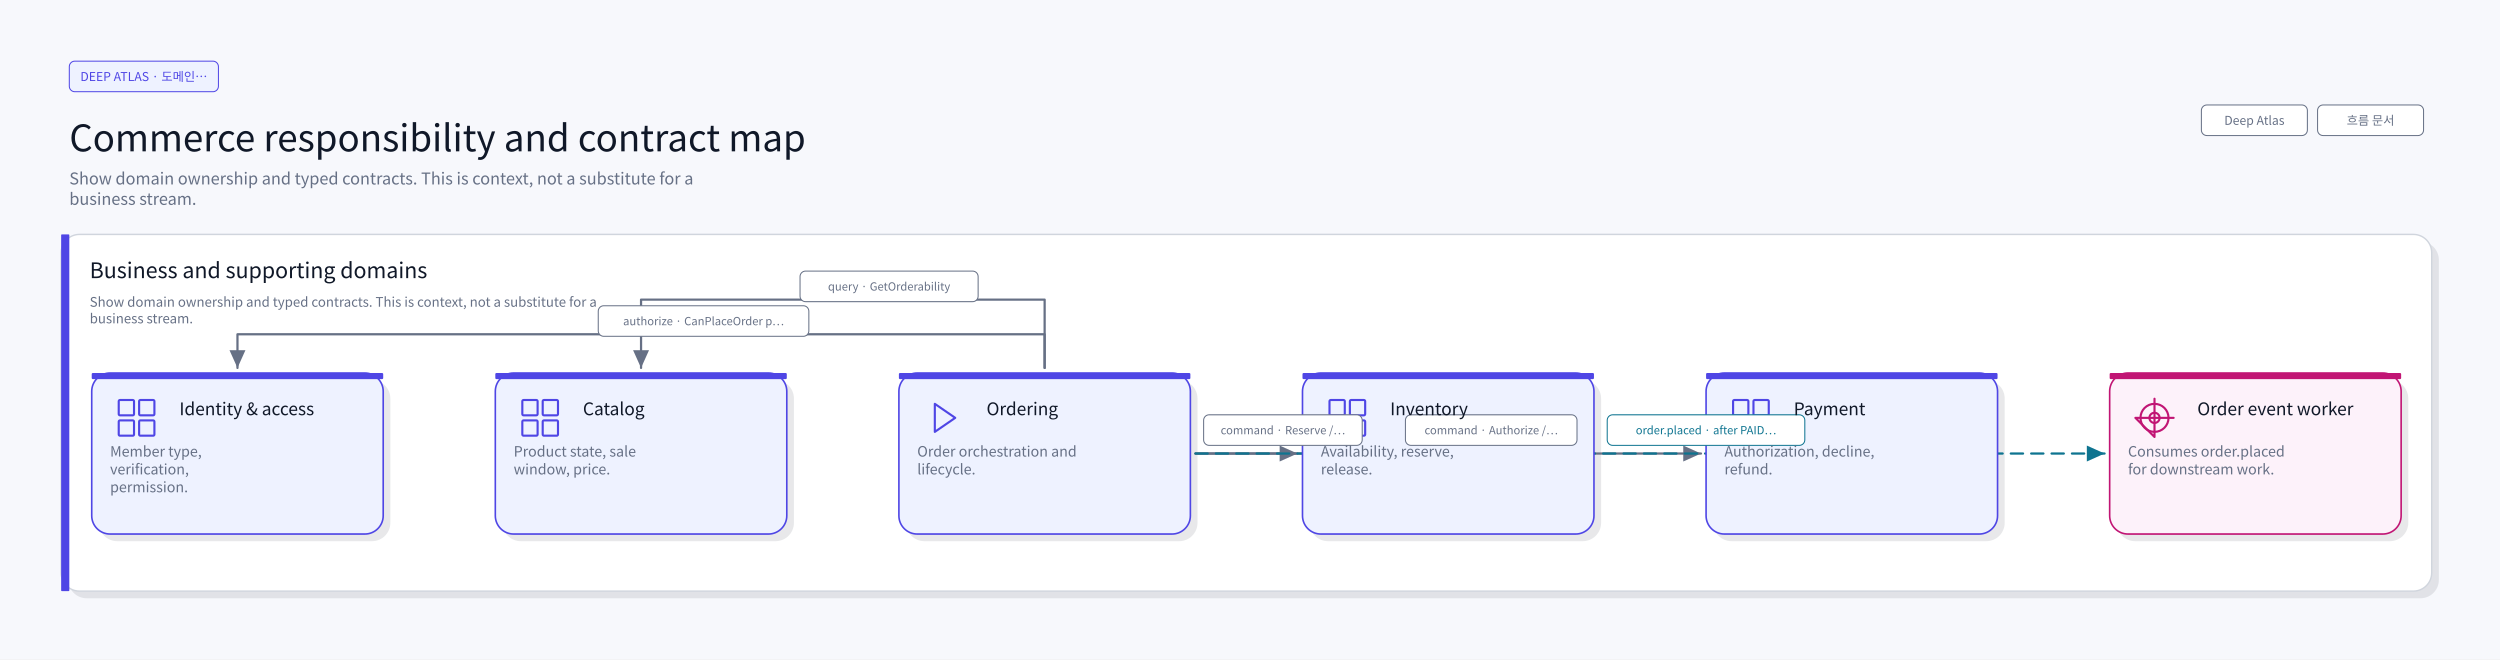
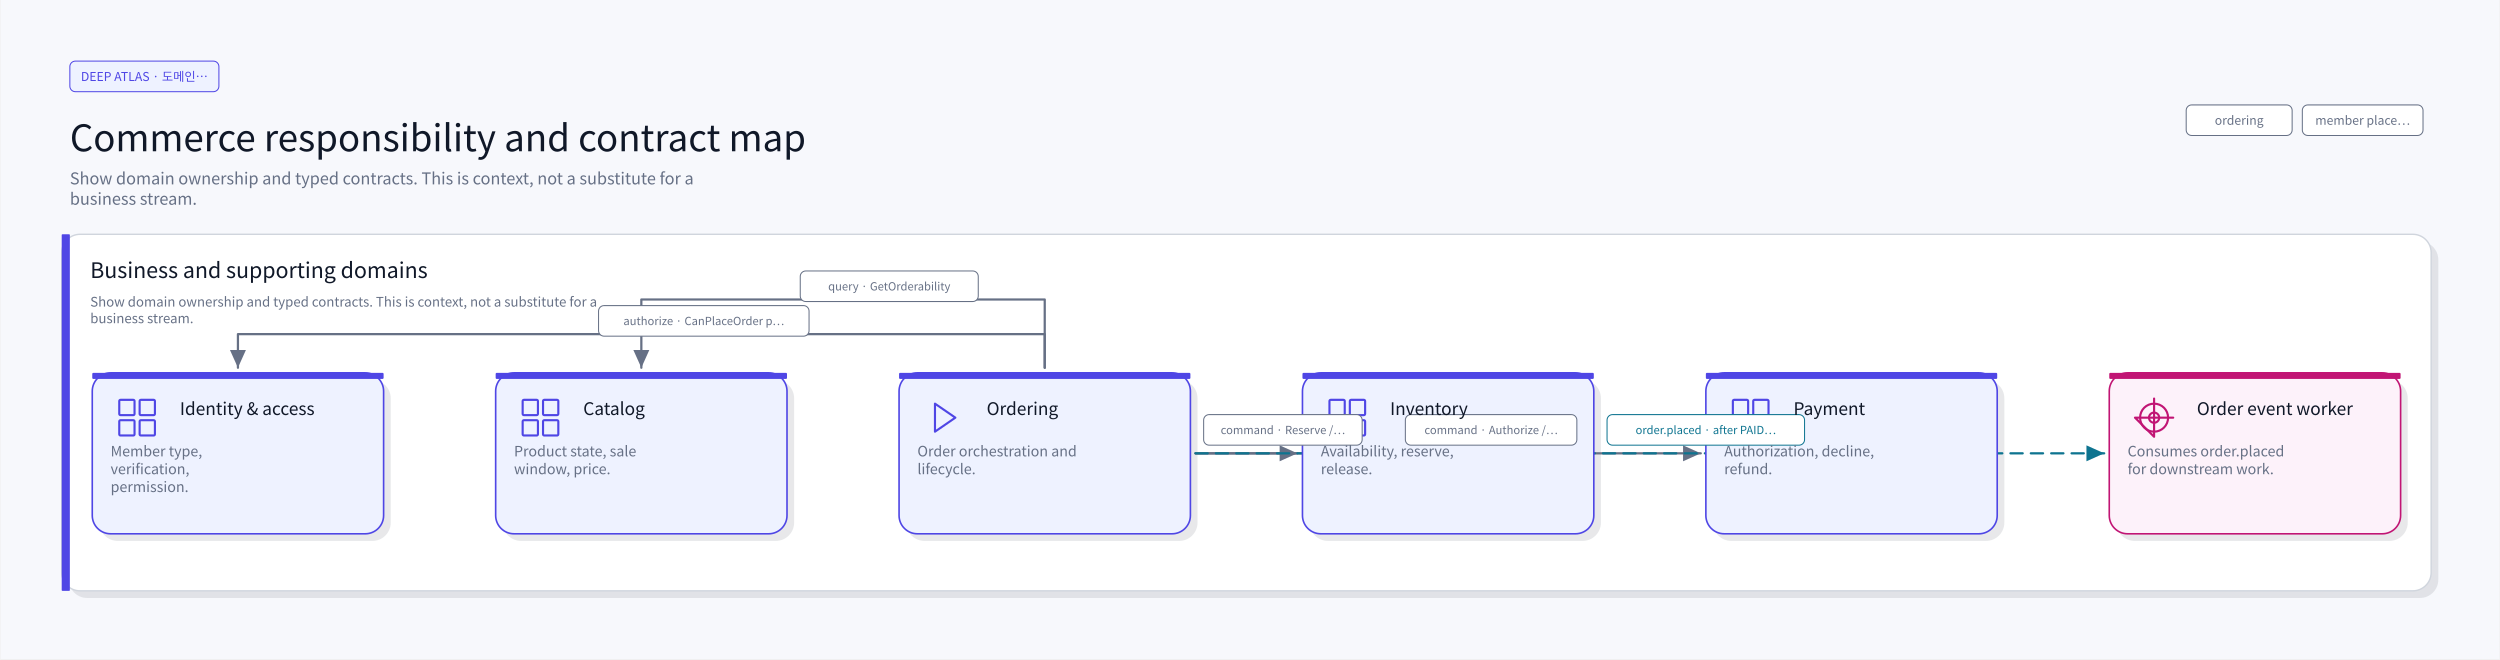
- <svg xmlns="http://www.w3.org/2000/svg" width="2453" height="647" viewBox="-12.00 -22.00 2453.00 647.00">
+ <svg xmlns="http://www.w3.org/2000/svg" width="2200" height="580" viewBox="-12.00 -22.00 2453.00 647.00">
  <rect x="-12.00" y="-22.00" width="2453.00" height="647.00" fill="#F7F8FC" />
  <rect x="55.00" y="215.00" width="2326.00" height="350.00" rx="18.00" stroke="#101828" fill="#101828" stroke-width="0.0" opacity="0.100" />
  <rect x="48.00" y="208.00" width="2326.00" height="350.00" rx="18.00" stroke="#D0D5DD" fill="#FFFFFF" stroke-width="1.4" opacity="1.000" />
  <rect x="85.00" y="351.00" width="286.00" height="158.00" rx="18.00" stroke="#101828" fill="#101828" stroke-width="0.0" opacity="0.100" />
  <rect x="481.00" y="351.00" width="286.00" height="158.00" rx="18.00" stroke="#101828" fill="#101828" stroke-width="0.0" opacity="0.100" />
  <rect x="877.00" y="351.00" width="286.00" height="158.00" rx="18.00" stroke="#101828" fill="#101828" stroke-width="0.0" opacity="0.100" />
  <rect x="1273.00" y="351.00" width="286.00" height="158.00" rx="18.00" stroke="#101828" fill="#101828" stroke-width="0.0" opacity="0.100" />
  <rect x="1669.00" y="351.00" width="286.00" height="158.00" rx="18.00" stroke="#101828" fill="#101828" stroke-width="0.0" opacity="0.100" />
  <rect x="2065.00" y="351.00" width="286.00" height="158.00" rx="18.00" stroke="#101828" fill="#101828" stroke-width="0.0" opacity="0.100" />
  <polyline points="1013.00,339.00 1013.00,306.00 221.00,306.00 221.00,339.00" stroke="#667085" fill="none" stroke-width="2.2" opacity="1.000" stroke-linejoin="round" stroke-linecap="round" />
  <polygon points="221.00,339.00 213.17,321.60 228.83,321.60" fill="#667085" opacity="1.000" />
  <polyline points="1013.00,339.00 1013.00,272.00 617.00,272.00 617.00,339.00" stroke="#667085" fill="none" stroke-width="2.2" opacity="1.000" stroke-linejoin="round" stroke-linecap="round" />
  <polygon points="617.00,339.00 609.17,321.60 624.83,321.60" fill="#667085" opacity="1.000" />
  <polyline points="1161.00,423.00 1261.00,423.00" stroke="#667085" fill="none" stroke-width="2.2" opacity="1.000" stroke-linejoin="round" stroke-linecap="round" />
  <polygon points="1261.00,423.00 1243.60,430.83 1243.60,415.17" fill="#667085" opacity="1.000" />
  <polyline points="1161.00,423.00 1657.00,423.00" stroke="#667085" fill="none" stroke-width="2.2" opacity="1.000" stroke-linejoin="round" stroke-linecap="round" />
  <polygon points="1657.00,423.00 1639.60,430.83 1639.60,415.17" fill="#667085" opacity="1.000" />
  <polyline points="1161.00,423.00 2053.00,423.00" stroke="#0E7490" fill="none" stroke-width="2.2" opacity="1.000" stroke-dasharray="12 8" stroke-linejoin="round" stroke-linecap="round" />
  <polygon points="2053.00,423.00 2035.60,430.83 2035.60,415.17" fill="#0E7490" opacity="1.000" />
  <rect x="56.00" y="38.00" width="146.32" height="30.00" rx="5.40" stroke="#4F46E5" fill="#EEF2FF" stroke-width="1.0" opacity="1.000" />
-   <rect x="2262.00" y="81.00" width="104.00" height="30.00" rx="5.40" stroke="#667085" fill="#FFFFFF" stroke-width="1.0" opacity="1.000" />
-   <rect x="2148.00" y="81.00" width="104.00" height="30.00" rx="5.40" stroke="#667085" fill="#FFFFFF" stroke-width="1.0" opacity="1.000" />
+   <rect x="2247.52" y="81.00" width="118.48" height="30.00" rx="5.40" stroke="#667085" fill="#FFFFFF" stroke-width="1.0" opacity="1.000" />
+   <rect x="2133.52" y="81.00" width="104.00" height="30.00" rx="5.40" stroke="#667085" fill="#FFFFFF" stroke-width="1.0" opacity="1.000" />
  <rect x="48.00" y="208.00" width="8.00" height="350.00" rx="0.64" stroke="#4F46E5" fill="#4F46E5" stroke-width="0.0" opacity="1.000" />
  <rect x="78.00" y="344.00" width="286.00" height="158.00" rx="18.00" stroke="#4F46E5" fill="#EEF2FF" stroke-width="1.6" opacity="1.000" />
  <rect x="78.00" y="344.00" width="286.00" height="6.00" rx="1.08" stroke="#4F46E5" fill="#4F46E5" stroke-width="0.0" opacity="1.000" />
  <rect x="96.00" y="362.00" width="52.00" height="52.00" rx="4.16" stroke="#EEF2FF" fill="#EEF2FF" stroke-width="0.0" opacity="1.000" />
  <rect x="104.50" y="370.50" width="15.00" height="15.00" rx="1.20" stroke="#4F46E5" fill="none" stroke-width="2.1" opacity="1.000" />
  <rect x="124.50" y="370.50" width="15.00" height="15.00" rx="1.20" stroke="#4F46E5" fill="none" stroke-width="2.1" opacity="1.000" />
  <rect x="104.50" y="390.50" width="15.00" height="15.00" rx="1.20" stroke="#4F46E5" fill="none" stroke-width="2.1" opacity="1.000" />
  <rect x="124.50" y="390.50" width="15.00" height="15.00" rx="1.20" stroke="#4F46E5" fill="none" stroke-width="2.1" opacity="1.000" />
  <rect x="474.00" y="344.00" width="286.00" height="158.00" rx="18.00" stroke="#4F46E5" fill="#EEF2FF" stroke-width="1.6" opacity="1.000" />
  <rect x="474.00" y="344.00" width="286.00" height="6.00" rx="1.08" stroke="#4F46E5" fill="#4F46E5" stroke-width="0.0" opacity="1.000" />
  <rect x="492.00" y="362.00" width="52.00" height="52.00" rx="4.16" stroke="#EEF2FF" fill="#EEF2FF" stroke-width="0.0" opacity="1.000" />
  <rect x="500.50" y="370.50" width="15.00" height="15.00" rx="1.20" stroke="#4F46E5" fill="none" stroke-width="2.1" opacity="1.000" />
  <rect x="520.50" y="370.50" width="15.00" height="15.00" rx="1.20" stroke="#4F46E5" fill="none" stroke-width="2.1" opacity="1.000" />
  <rect x="500.50" y="390.50" width="15.00" height="15.00" rx="1.20" stroke="#4F46E5" fill="none" stroke-width="2.1" opacity="1.000" />
  <rect x="520.50" y="390.50" width="15.00" height="15.00" rx="1.20" stroke="#4F46E5" fill="none" stroke-width="2.1" opacity="1.000" />
  <rect x="870.00" y="344.00" width="286.00" height="158.00" rx="18.00" stroke="#4F46E5" fill="#EEF2FF" stroke-width="1.6" opacity="1.000" />
  <rect x="870.00" y="344.00" width="286.00" height="6.00" rx="1.08" stroke="#4F46E5" fill="#4F46E5" stroke-width="0.0" opacity="1.000" />
  <rect x="888.00" y="362.00" width="52.00" height="52.00" rx="4.16" stroke="#EEF2FF" fill="#EEF2FF" stroke-width="0.0" opacity="1.000" />
  <rect x="1266.00" y="344.00" width="286.00" height="158.00" rx="18.00" stroke="#4F46E5" fill="#EEF2FF" stroke-width="1.6" opacity="1.000" />
  <rect x="1266.00" y="344.00" width="286.00" height="6.00" rx="1.08" stroke="#4F46E5" fill="#4F46E5" stroke-width="0.0" opacity="1.000" />
  <rect x="1284.00" y="362.00" width="52.00" height="52.00" rx="4.16" stroke="#EEF2FF" fill="#EEF2FF" stroke-width="0.0" opacity="1.000" />
  <rect x="1292.50" y="370.50" width="15.00" height="15.00" rx="1.20" stroke="#4F46E5" fill="none" stroke-width="2.1" opacity="1.000" />
  <rect x="1312.50" y="370.50" width="15.00" height="15.00" rx="1.20" stroke="#4F46E5" fill="none" stroke-width="2.1" opacity="1.000" />
  <rect x="1292.50" y="390.50" width="15.00" height="15.00" rx="1.20" stroke="#4F46E5" fill="none" stroke-width="2.1" opacity="1.000" />
  <rect x="1312.50" y="390.50" width="15.00" height="15.00" rx="1.20" stroke="#4F46E5" fill="none" stroke-width="2.1" opacity="1.000" />
  <rect x="1662.00" y="344.00" width="286.00" height="158.00" rx="18.00" stroke="#4F46E5" fill="#EEF2FF" stroke-width="1.6" opacity="1.000" />
  <rect x="1662.00" y="344.00" width="286.00" height="6.00" rx="1.08" stroke="#4F46E5" fill="#4F46E5" stroke-width="0.0" opacity="1.000" />
  <rect x="1680.00" y="362.00" width="52.00" height="52.00" rx="4.16" stroke="#EEF2FF" fill="#EEF2FF" stroke-width="0.0" opacity="1.000" />
  <rect x="1688.50" y="370.50" width="15.00" height="15.00" rx="1.20" stroke="#4F46E5" fill="none" stroke-width="2.1" opacity="1.000" />
  <rect x="1708.50" y="370.50" width="15.00" height="15.00" rx="1.20" stroke="#4F46E5" fill="none" stroke-width="2.1" opacity="1.000" />
  <rect x="1688.50" y="390.50" width="15.00" height="15.00" rx="1.20" stroke="#4F46E5" fill="none" stroke-width="2.1" opacity="1.000" />
  <rect x="1708.50" y="390.50" width="15.00" height="15.00" rx="1.20" stroke="#4F46E5" fill="none" stroke-width="2.1" opacity="1.000" />
  <rect x="2058.00" y="344.00" width="286.00" height="158.00" rx="18.00" stroke="#C11574" fill="#FDF2FA" stroke-width="1.6" opacity="1.000" />
  <rect x="2058.00" y="344.00" width="286.00" height="6.00" rx="1.08" stroke="#C11574" fill="#C11574" stroke-width="0.0" opacity="1.000" />
  <rect x="2076.00" y="362.00" width="52.00" height="52.00" rx="4.16" stroke="#FDF2FA" fill="#FDF2FA" stroke-width="0.0" opacity="1.000" />
  <ellipse cx="2102.00" cy="388.00" rx="13.75" ry="13.75" stroke="#C11574" fill="none" stroke-width="2.1" opacity="1.000" />
  <ellipse cx="2102.00" cy="388.00" rx="5.00" ry="5.00" stroke="#C11574" fill="none" stroke-width="2.1" opacity="1.000" />
  <rect x="575.00" y="278.00" width="206.64" height="30.00" rx="5.40" stroke="#667085" fill="#FFFFFF" stroke-width="1.0" opacity="1.000" />
  <rect x="773.00" y="244.00" width="174.74" height="30.00" rx="5.40" stroke="#667085" fill="#FFFFFF" stroke-width="1.0" opacity="1.000" />
  <rect x="1169.00" y="385.00" width="155.60" height="30.00" rx="5.40" stroke="#667085" fill="#FFFFFF" stroke-width="1.0" opacity="1.000" />
  <rect x="1367.00" y="385.00" width="168.36" height="30.00" rx="5.40" stroke="#667085" fill="#FFFFFF" stroke-width="1.0" opacity="1.000" />
  <rect x="1565.00" y="385.00" width="193.88" height="30.00" rx="5.40" stroke="#0E7490" fill="#FFFFFF" stroke-width="1.0" opacity="1.000" />
  <polyline points="905.25,374.25 905.25,401.75 925.25,388.00 905.25,374.25" stroke="#4F46E5" fill="none" stroke-width="2.1" opacity="1.000" stroke-linejoin="round" stroke-linecap="round" />
  <polyline points="2102.00,369.25 2102.00,375.50 2102.00,400.50 2102.00,406.75 2083.25,388.00 2089.50,388.00 2114.50,388.00 2120.75,388.00" stroke="#C11574" fill="none" stroke-width="2.1" opacity="1.000" stroke-linejoin="round" stroke-linecap="round" />
  <text x="129.16" y="57.50" font-size="12.00" font-family="NanumGothic, Noto Sans CJK KR, Apple SD Gothic Neo, Arial, sans-serif" text-anchor="middle" fill="#4F46E5" opacity="1.000">
    <tspan x="129.16" dy="0.00">DEEP ATLAS · 도메인…</tspan>
  </text>
  <text x="56.00" y="126.50" font-size="36.00" font-family="NanumGothic, Noto Sans CJK KR, Apple SD Gothic Neo, Arial, sans-serif" text-anchor="start" fill="#101828" opacity="1.000">
    <tspan x="56.00" dy="0.00">Commerce responsibility and contract map</tspan>
  </text>
  <text x="56.00" y="159.00" font-size="16.00" font-family="NanumGothic, Noto Sans CJK KR, Apple SD Gothic Neo, Arial, sans-serif" text-anchor="start" fill="#667085" opacity="1.000">
    <tspan x="56.00" dy="0.00">Show domain ownership and typed contracts. This is context, not a substitute for a</tspan>
    <tspan x="56.00" dy="20.00">business stream.</tspan>
  </text>
  <a href="[[architecture/atlas/flows/member-place-order.md]]">
-     <text x="2314.00" y="100.50" font-size="12.00" font-family="NanumGothic, Noto Sans CJK KR, Apple SD Gothic Neo, Arial, sans-serif" text-anchor="middle" fill="#667085" opacity="1.000">
-       <tspan x="2314.00" dy="0.00">흐름 문서</tspan>
+     <text x="2306.76" y="100.50" font-size="12.00" font-family="NanumGothic, Noto Sans CJK KR, Apple SD Gothic Neo, Arial, sans-serif" text-anchor="middle" fill="#667085" opacity="1.000">
+       <tspan x="2306.76" dy="0.00">member place…</tspan>
    </text>
  </a>
  <a href="[[architecture/atlas/domains/ordering.md]]">
-     <text x="2200.00" y="100.50" font-size="12.00" font-family="NanumGothic, Noto Sans CJK KR, Apple SD Gothic Neo, Arial, sans-serif" text-anchor="middle" fill="#667085" opacity="1.000">
-       <tspan x="2200.00" dy="0.00">Deep Atlas</tspan>
+     <text x="2185.52" y="100.50" font-size="12.00" font-family="NanumGothic, Noto Sans CJK KR, Apple SD Gothic Neo, Arial, sans-serif" text-anchor="middle" fill="#667085" opacity="1.000">
+       <tspan x="2185.52" dy="0.00">ordering</tspan>
    </text>
  </a>
  <text x="76.00" y="250.88" font-size="21.00" font-family="NanumGothic, Noto Sans CJK KR, Apple SD Gothic Neo, Arial, sans-serif" text-anchor="start" fill="#101828" opacity="1.000">
    <tspan x="76.00" dy="0.00">Business and supporting domains</tspan>
  </text>
  <text x="76.00" y="279.00" font-size="13.00" font-family="NanumGothic, Noto Sans CJK KR, Apple SD Gothic Neo, Arial, sans-serif" text-anchor="start" fill="#667085" opacity="1.000">
    <tspan x="76.00" dy="0.00">Show domain ownership and typed contracts. This is context, not a substitute for a</tspan>
    <tspan x="76.00" dy="16.25">business stream.</tspan>
  </text>
  <a href="[[domains/identity-access]]">
    <text x="164.00" y="385.38" font-size="17.00" font-family="NanumGothic, Noto Sans CJK KR, Apple SD Gothic Neo, Arial, sans-serif" text-anchor="start" fill="#101828" opacity="1.000">
      <tspan x="164.00" dy="0.00">Identity &amp; access</tspan>
    </text>
  </a>
  <a href="[[domains/identity-access]]">
    <text x="96.00" y="426.00" font-size="14.00" font-family="NanumGothic, Noto Sans CJK KR, Apple SD Gothic Neo, Arial, sans-serif" text-anchor="start" fill="#667085" opacity="1.000">
      <tspan x="96.00" dy="0.00">Member type,</tspan>
      <tspan x="96.00" dy="17.50">verification,</tspan>
      <tspan x="96.00" dy="17.50">permission.</tspan>
    </text>
  </a>
  <a href="[[domains/catalog]]">
    <text x="560.00" y="385.38" font-size="17.00" font-family="NanumGothic, Noto Sans CJK KR, Apple SD Gothic Neo, Arial, sans-serif" text-anchor="start" fill="#101828" opacity="1.000">
      <tspan x="560.00" dy="0.00">Catalog</tspan>
    </text>
  </a>
  <a href="[[domains/catalog]]">
    <text x="492.00" y="426.00" font-size="14.00" font-family="NanumGothic, Noto Sans CJK KR, Apple SD Gothic Neo, Arial, sans-serif" text-anchor="start" fill="#667085" opacity="1.000">
      <tspan x="492.00" dy="0.00">Product state, sale</tspan>
      <tspan x="492.00" dy="17.50">window, price.</tspan>
    </text>
  </a>
  <a href="[[domains/ordering]]">
    <text x="956.00" y="385.38" font-size="17.00" font-family="NanumGothic, Noto Sans CJK KR, Apple SD Gothic Neo, Arial, sans-serif" text-anchor="start" fill="#101828" opacity="1.000">
      <tspan x="956.00" dy="0.00">Ordering</tspan>
    </text>
  </a>
  <a href="[[domains/ordering]]">
    <text x="888.00" y="426.00" font-size="14.00" font-family="NanumGothic, Noto Sans CJK KR, Apple SD Gothic Neo, Arial, sans-serif" text-anchor="start" fill="#667085" opacity="1.000">
      <tspan x="888.00" dy="0.00">Order orchestration and</tspan>
      <tspan x="888.00" dy="17.50">lifecycle.</tspan>
    </text>
  </a>
  <a href="[[domains/inventory]]">
    <text x="1352.00" y="385.38" font-size="17.00" font-family="NanumGothic, Noto Sans CJK KR, Apple SD Gothic Neo, Arial, sans-serif" text-anchor="start" fill="#101828" opacity="1.000">
      <tspan x="1352.00" dy="0.00">Inventory</tspan>
    </text>
  </a>
  <a href="[[domains/inventory]]">
    <text x="1284.00" y="426.00" font-size="14.00" font-family="NanumGothic, Noto Sans CJK KR, Apple SD Gothic Neo, Arial, sans-serif" text-anchor="start" fill="#667085" opacity="1.000">
      <tspan x="1284.00" dy="0.00">Availability, reserve,</tspan>
      <tspan x="1284.00" dy="17.50">release.</tspan>
    </text>
  </a>
  <a href="[[domains/payment]]">
    <text x="1748.00" y="385.38" font-size="17.00" font-family="NanumGothic, Noto Sans CJK KR, Apple SD Gothic Neo, Arial, sans-serif" text-anchor="start" fill="#101828" opacity="1.000">
      <tspan x="1748.00" dy="0.00">Payment</tspan>
    </text>
  </a>
  <a href="[[domains/payment]]">
    <text x="1680.00" y="426.00" font-size="14.00" font-family="NanumGothic, Noto Sans CJK KR, Apple SD Gothic Neo, Arial, sans-serif" text-anchor="start" fill="#667085" opacity="1.000">
      <tspan x="1680.00" dy="0.00">Authorization, decline,</tspan>
      <tspan x="1680.00" dy="17.50">refund.</tspan>
    </text>
  </a>
  <a href="[[flows/member-place-order#event]]">
    <text x="2144.00" y="385.38" font-size="17.00" font-family="NanumGothic, Noto Sans CJK KR, Apple SD Gothic Neo, Arial, sans-serif" text-anchor="start" fill="#101828" opacity="1.000">
      <tspan x="2144.00" dy="0.00">Order event worker</tspan>
    </text>
  </a>
  <a href="[[flows/member-place-order#event]]">
    <text x="2076.00" y="426.00" font-size="14.00" font-family="NanumGothic, Noto Sans CJK KR, Apple SD Gothic Neo, Arial, sans-serif" text-anchor="start" fill="#667085" opacity="1.000">
      <tspan x="2076.00" dy="0.00">Consumes order.placed</tspan>
      <tspan x="2076.00" dy="17.50">for downstream work.</tspan>
    </text>
  </a>
  <text x="678.32" y="297.12" font-size="11.00" font-family="NanumGothic, Noto Sans CJK KR, Apple SD Gothic Neo, Arial, sans-serif" text-anchor="middle" fill="#667085" opacity="1.000">
    <tspan x="678.32" dy="0.00">authorize · CanPlaceOrder p…</tspan>
  </text>
  <text x="860.37" y="263.12" font-size="11.00" font-family="NanumGothic, Noto Sans CJK KR, Apple SD Gothic Neo, Arial, sans-serif" text-anchor="middle" fill="#667085" opacity="1.000">
    <tspan x="860.37" dy="0.00">query · GetOrderability</tspan>
  </text>
  <text x="1246.80" y="404.12" font-size="11.00" font-family="NanumGothic, Noto Sans CJK KR, Apple SD Gothic Neo, Arial, sans-serif" text-anchor="middle" fill="#667085" opacity="1.000">
    <tspan x="1246.80" dy="0.00">command · Reserve /…</tspan>
  </text>
  <text x="1451.18" y="404.12" font-size="11.00" font-family="NanumGothic, Noto Sans CJK KR, Apple SD Gothic Neo, Arial, sans-serif" text-anchor="middle" fill="#667085" opacity="1.000">
    <tspan x="1451.18" dy="0.00">command · Authorize /…</tspan>
  </text>
  <text x="1661.94" y="404.12" font-size="11.00" font-family="NanumGothic, Noto Sans CJK KR, Apple SD Gothic Neo, Arial, sans-serif" text-anchor="middle" fill="#0E7490" opacity="1.000">
    <tspan x="1661.94" dy="0.00">order.placed · after PAID…</tspan>
  </text>
</svg>
